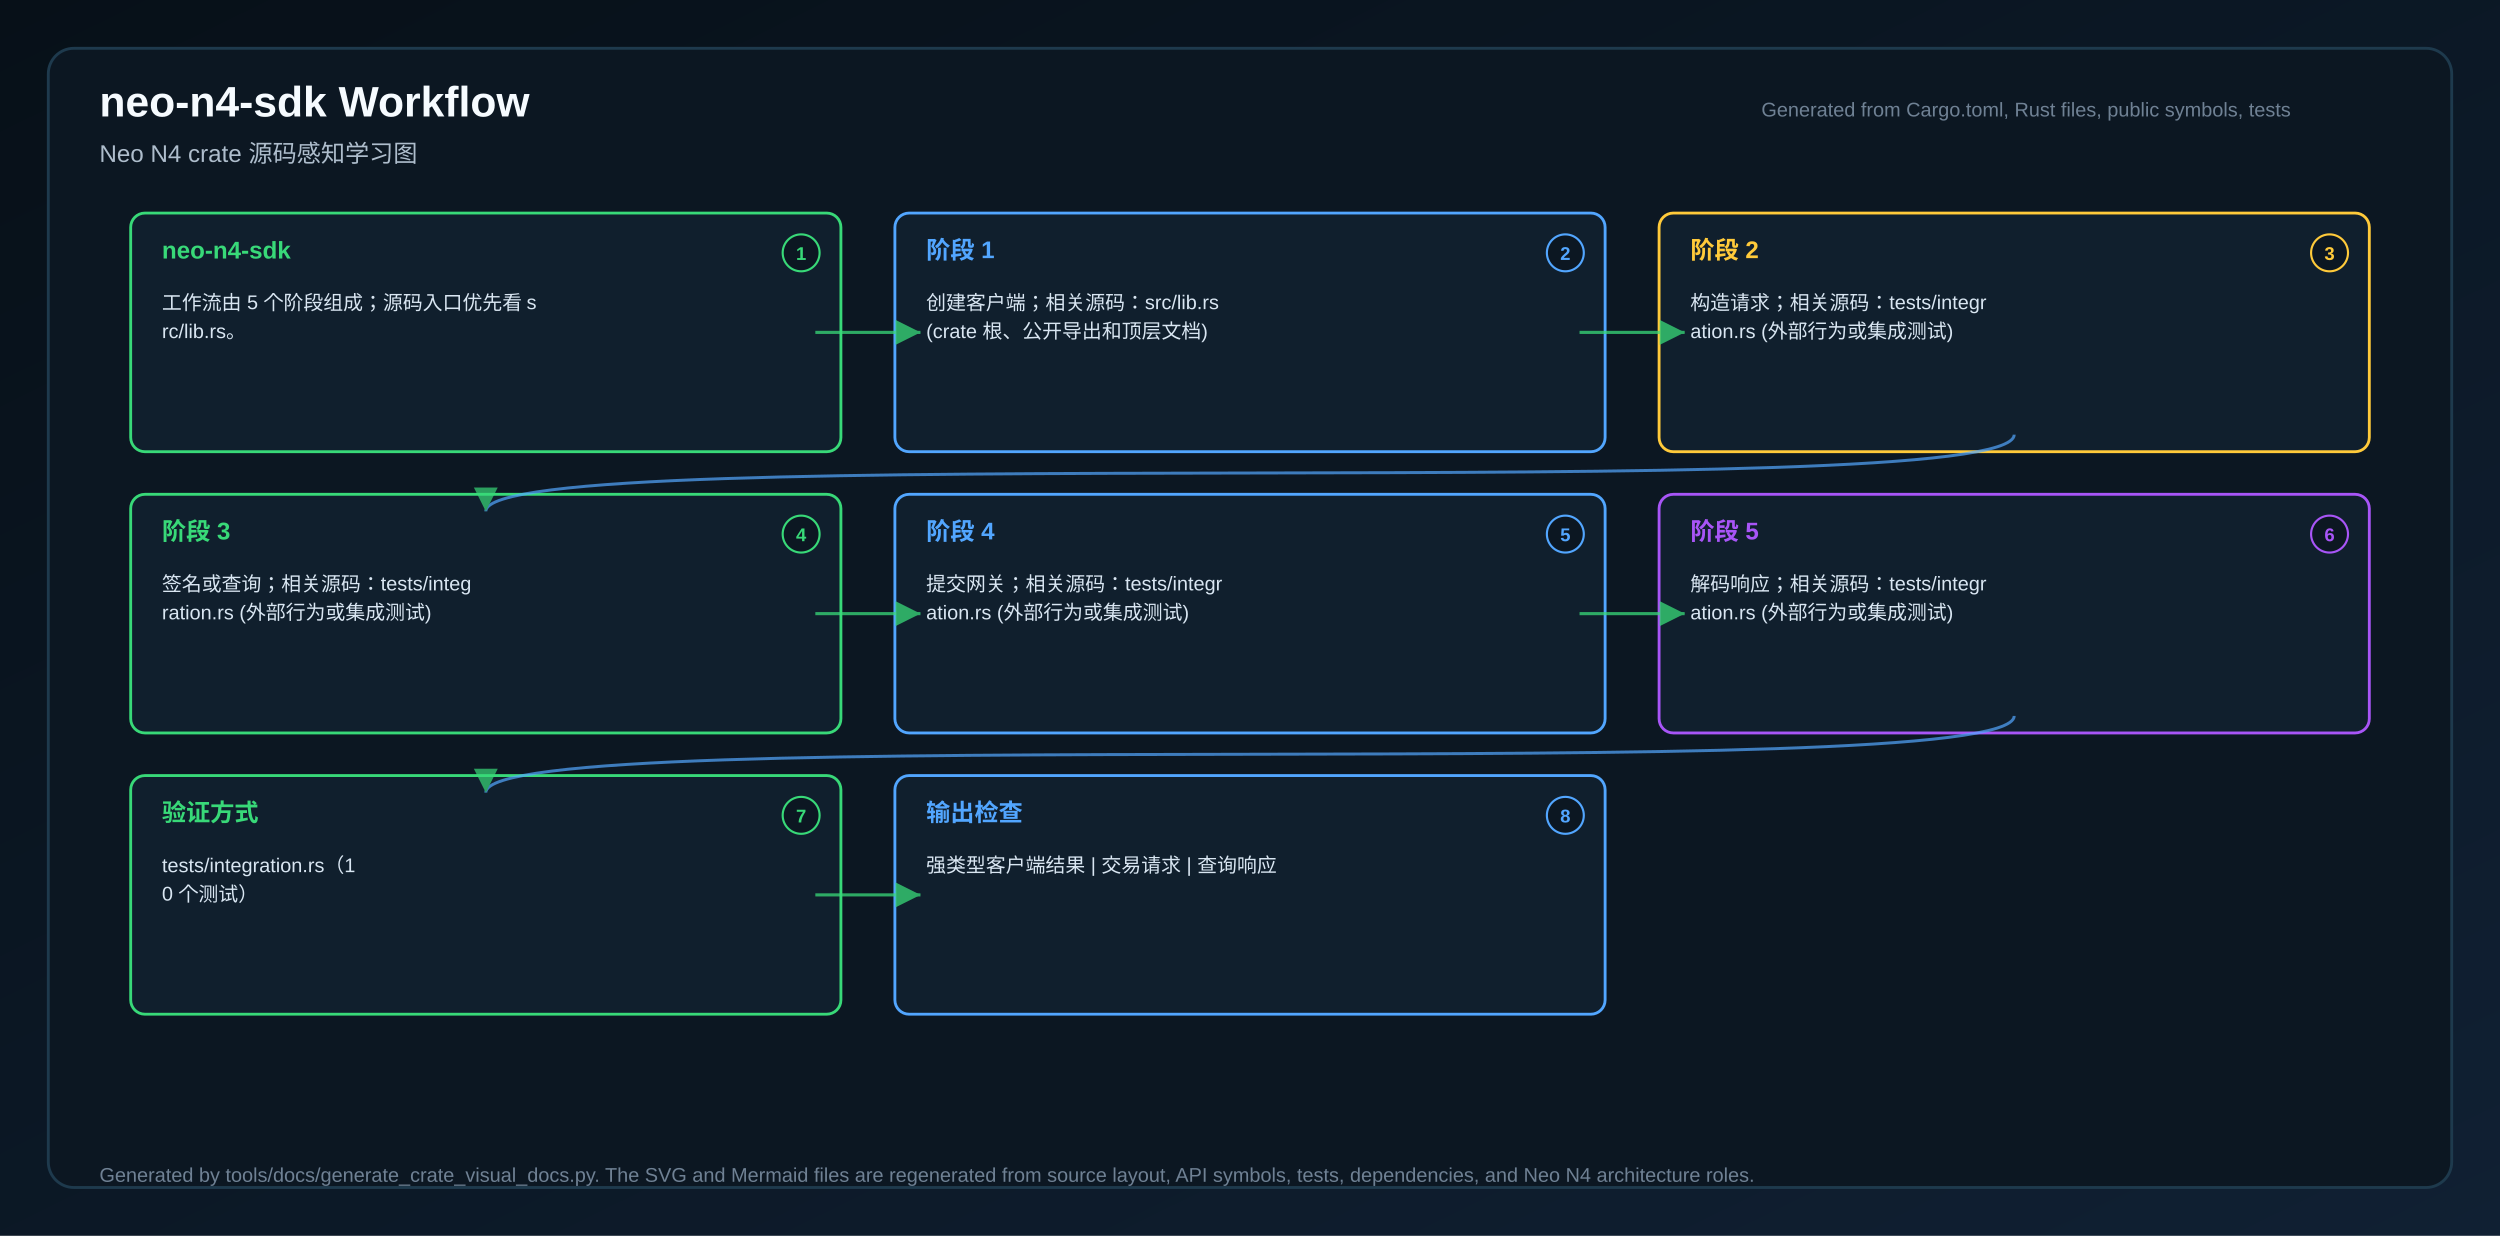
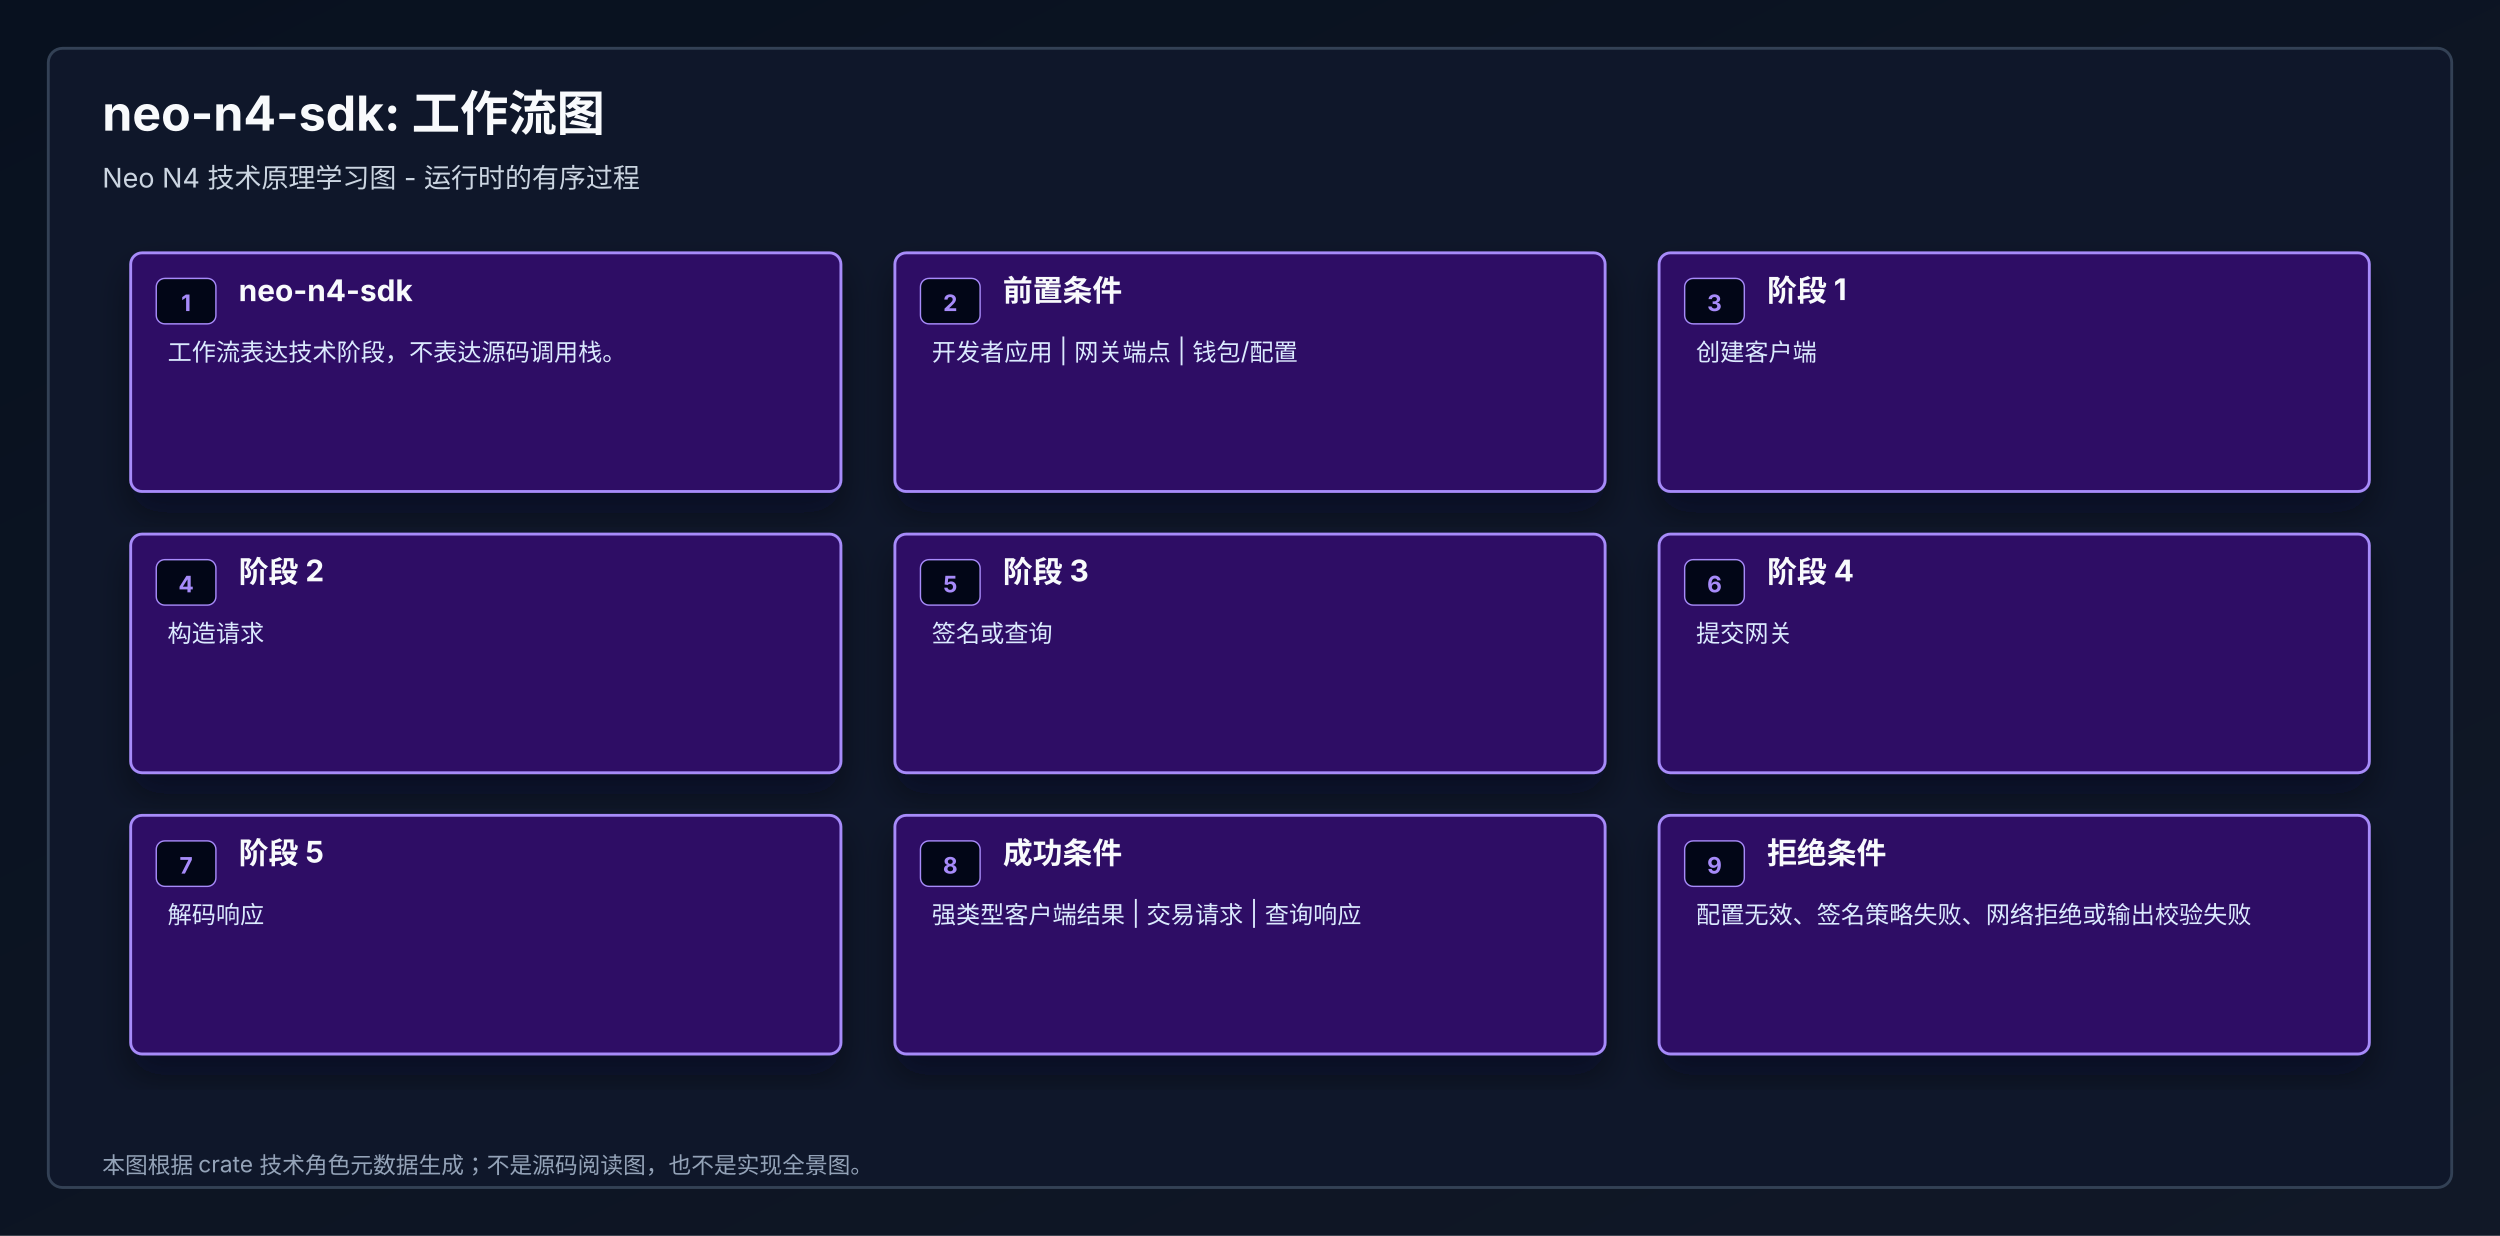
- <svg xmlns="http://www.w3.org/2000/svg" width="1760" height="870" viewBox="0 0 1760 870" role="img" aria-label="neo-n4-sdk Workflow">
+ <svg xmlns="http://www.w3.org/2000/svg" width="1760" height="870" viewBox="0 0 1760 870" role="img" aria-label="neo-n4-sdk 工作流图">
  <defs>
-     <linearGradient id="bg" x1="0" x2="1" y1="0" y2="1">
-       <stop offset="0" stop-color="#071018" />
-       <stop offset="1" stop-color="#102033" />
+     <linearGradient id="bg" x1="0" y1="0" x2="1" y2="1">
+       <stop offset="0%" stop-color="#08111f" />
+       <stop offset="100%" stop-color="#111827" />
    </linearGradient>
-     <marker id="arrow" markerWidth="12" markerHeight="12" refX="10" refY="6" orient="auto">
-       <path d="M2,2 L10,6 L2,10 Z" fill="#38d978" />
-     </marker>
+     <filter id="shadow" x="-15%" y="-15%" width="130%" height="130%">
+       <feDropShadow dx="0" dy="14" stdDeviation="12" flood-color="#020617" flood-opacity="0.42" />
+     </filter>
  </defs>
-   <rect x="0" y="0" width="1760" height="870" fill="url(#bg)" />
-   <rect x="34" y="34" width="1692" height="802" rx="18" fill="#0c1722" stroke="#1e3a4d" stroke-width="2" />
-   <text x="70" y="82" fill="#f6fbff" font-size="30" font-family="Segoe UI, Arial, sans-serif" font-weight="700">neo-n4-sdk Workflow</text>
-   <text x="70" y="114" fill="#aebdcc" font-size="17" font-family="Segoe UI, Arial, sans-serif">Neo N4 crate 源码感知学习图</text>
-   <text x="1240" y="82" fill="#6f8194" font-size="14" font-family="Segoe UI, Arial, sans-serif">Generated from Cargo.toml, Rust files, public symbols, tests</text>
-   <rect x="92" y="150" width="500" height="168" rx="10" fill="#101f2d" stroke="#38d978" stroke-width="2" />
-   <circle cx="564" cy="178" r="13" fill="#0c1722" stroke="#38d978" stroke-width="1.5" />
-   <text x="564" y="183" text-anchor="middle" fill="#38d978" font-size="13" font-family="Segoe UI, Arial, sans-serif" font-weight="700">1</text>
-   <text x="114" y="182" fill="#38d978" font-size="17" font-family="Segoe UI, Arial, sans-serif" font-weight="700">neo-n4-sdk</text>
-   <text x="114" y="218" fill="#d9e6f2" font-size="14" font-family="Segoe UI, Arial, sans-serif">工作流由 5 个阶段组成；源码入口优先看 s</text>
-   <text x="114" y="238" fill="#d9e6f2" font-size="14" font-family="Segoe UI, Arial, sans-serif">rc/lib.rs。</text>
-   <rect x="630" y="150" width="500" height="168" rx="10" fill="#101f2d" stroke="#52a6ff" stroke-width="2" />
-   <circle cx="1102" cy="178" r="13" fill="#0c1722" stroke="#52a6ff" stroke-width="1.5" />
-   <text x="1102" y="183" text-anchor="middle" fill="#52a6ff" font-size="13" font-family="Segoe UI, Arial, sans-serif" font-weight="700">2</text>
-   <text x="652" y="182" fill="#52a6ff" font-size="17" font-family="Segoe UI, Arial, sans-serif" font-weight="700">阶段 1</text>
-   <text x="652" y="218" fill="#d9e6f2" font-size="14" font-family="Segoe UI, Arial, sans-serif">创建客户端；相关源码：src/lib.rs </text>
-   <text x="652" y="238" fill="#d9e6f2" font-size="14" font-family="Segoe UI, Arial, sans-serif">(crate 根、公开导出和顶层文档)</text>
-   <rect x="1168" y="150" width="500" height="168" rx="10" fill="#101f2d" stroke="#ffca3a" stroke-width="2" />
-   <circle cx="1640" cy="178" r="13" fill="#0c1722" stroke="#ffca3a" stroke-width="1.5" />
-   <text x="1640" y="183" text-anchor="middle" fill="#ffca3a" font-size="13" font-family="Segoe UI, Arial, sans-serif" font-weight="700">3</text>
-   <text x="1190" y="182" fill="#ffca3a" font-size="17" font-family="Segoe UI, Arial, sans-serif" font-weight="700">阶段 2</text>
-   <text x="1190" y="218" fill="#d9e6f2" font-size="14" font-family="Segoe UI, Arial, sans-serif">构造请求；相关源码：tests/integr</text>
-   <text x="1190" y="238" fill="#d9e6f2" font-size="14" font-family="Segoe UI, Arial, sans-serif">ation.rs (外部行为或集成测试)</text>
-   <rect x="92" y="348" width="500" height="168" rx="10" fill="#101f2d" stroke="#38d978" stroke-width="2" />
-   <circle cx="564" cy="376" r="13" fill="#0c1722" stroke="#38d978" stroke-width="1.5" />
-   <text x="564" y="381" text-anchor="middle" fill="#38d978" font-size="13" font-family="Segoe UI, Arial, sans-serif" font-weight="700">4</text>
-   <text x="114" y="380" fill="#38d978" font-size="17" font-family="Segoe UI, Arial, sans-serif" font-weight="700">阶段 3</text>
-   <text x="114" y="416" fill="#d9e6f2" font-size="14" font-family="Segoe UI, Arial, sans-serif">签名或查询；相关源码：tests/integ</text>
-   <text x="114" y="436" fill="#d9e6f2" font-size="14" font-family="Segoe UI, Arial, sans-serif">ration.rs (外部行为或集成测试)</text>
-   <rect x="630" y="348" width="500" height="168" rx="10" fill="#101f2d" stroke="#52a6ff" stroke-width="2" />
-   <circle cx="1102" cy="376" r="13" fill="#0c1722" stroke="#52a6ff" stroke-width="1.5" />
-   <text x="1102" y="381" text-anchor="middle" fill="#52a6ff" font-size="13" font-family="Segoe UI, Arial, sans-serif" font-weight="700">5</text>
-   <text x="652" y="380" fill="#52a6ff" font-size="17" font-family="Segoe UI, Arial, sans-serif" font-weight="700">阶段 4</text>
-   <text x="652" y="416" fill="#d9e6f2" font-size="14" font-family="Segoe UI, Arial, sans-serif">提交网关；相关源码：tests/integr</text>
-   <text x="652" y="436" fill="#d9e6f2" font-size="14" font-family="Segoe UI, Arial, sans-serif">ation.rs (外部行为或集成测试)</text>
-   <rect x="1168" y="348" width="500" height="168" rx="10" fill="#101f2d" stroke="#a855f7" stroke-width="2" />
-   <circle cx="1640" cy="376" r="13" fill="#0c1722" stroke="#a855f7" stroke-width="1.5" />
-   <text x="1640" y="381" text-anchor="middle" fill="#a855f7" font-size="13" font-family="Segoe UI, Arial, sans-serif" font-weight="700">6</text>
-   <text x="1190" y="380" fill="#a855f7" font-size="17" font-family="Segoe UI, Arial, sans-serif" font-weight="700">阶段 5</text>
-   <text x="1190" y="416" fill="#d9e6f2" font-size="14" font-family="Segoe UI, Arial, sans-serif">解码响应；相关源码：tests/integr</text>
-   <text x="1190" y="436" fill="#d9e6f2" font-size="14" font-family="Segoe UI, Arial, sans-serif">ation.rs (外部行为或集成测试)</text>
-   <rect x="92" y="546" width="500" height="168" rx="10" fill="#101f2d" stroke="#38d978" stroke-width="2" />
-   <circle cx="564" cy="574" r="13" fill="#0c1722" stroke="#38d978" stroke-width="1.5" />
-   <text x="564" y="579" text-anchor="middle" fill="#38d978" font-size="13" font-family="Segoe UI, Arial, sans-serif" font-weight="700">7</text>
-   <text x="114" y="578" fill="#38d978" font-size="17" font-family="Segoe UI, Arial, sans-serif" font-weight="700">验证方式</text>
-   <text x="114" y="614" fill="#d9e6f2" font-size="14" font-family="Segoe UI, Arial, sans-serif">tests/integration.rs（1</text>
-   <text x="114" y="634" fill="#d9e6f2" font-size="14" font-family="Segoe UI, Arial, sans-serif">0 个测试）</text>
-   <rect x="630" y="546" width="500" height="168" rx="10" fill="#101f2d" stroke="#52a6ff" stroke-width="2" />
-   <circle cx="1102" cy="574" r="13" fill="#0c1722" stroke="#52a6ff" stroke-width="1.5" />
-   <text x="1102" y="579" text-anchor="middle" fill="#52a6ff" font-size="13" font-family="Segoe UI, Arial, sans-serif" font-weight="700">8</text>
-   <text x="652" y="578" fill="#52a6ff" font-size="17" font-family="Segoe UI, Arial, sans-serif" font-weight="700">输出检查</text>
-   <text x="652" y="614" fill="#d9e6f2" font-size="14" font-family="Segoe UI, Arial, sans-serif">强类型客户端结果 | 交易请求 | 查询响应</text>
-   <line x1="574" y1="234" x2="648" y2="234" stroke="#38d978" stroke-width="2.2" marker-end="url(#arrow)" opacity="0.75" />
-   <line x1="1112" y1="234" x2="1186" y2="234" stroke="#38d978" stroke-width="2.2" marker-end="url(#arrow)" opacity="0.75" />
-   <line x1="574" y1="432" x2="648" y2="432" stroke="#38d978" stroke-width="2.2" marker-end="url(#arrow)" opacity="0.75" />
-   <line x1="1112" y1="432" x2="1186" y2="432" stroke="#38d978" stroke-width="2.2" marker-end="url(#arrow)" opacity="0.75" />
-   <line x1="574" y1="630" x2="648" y2="630" stroke="#38d978" stroke-width="2.2" marker-end="url(#arrow)" opacity="0.75" />
-   <path d="M1418 306 C1418 358, 342 308, 342 360" stroke="#52a6ff" stroke-width="2.1" fill="none" marker-end="url(#arrow)" opacity="0.7" />
-   <path d="M1418 504 C1418 556, 342 506, 342 558" stroke="#52a6ff" stroke-width="2.1" fill="none" marker-end="url(#arrow)" opacity="0.7" />
-   <text x="70" y="832" fill="#6f8194" font-size="14" font-family="Segoe UI, Arial, sans-serif">Generated by tools/docs/generate_crate_visual_docs.py. The SVG and Mermaid files are regenerated from source layout, API symbols, tests, dependencies, and Neo N4 architecture roles.</text>
+   <rect width="1760" height="100%" fill="url(#bg)" />
+   <rect x="34" y="34" width="1692" height="802" rx="10" fill="#0f172a" stroke="#334155" stroke-width="2" />
+   <text x="72" y="92" fill="#f8fafc" font-family="Inter,Segoe UI,Arial,sans-serif" font-size="34" font-weight="700">neo-n4-sdk: 工作流图</text>
+   <text x="72" y="132" fill="#cbd5e1" font-family="Inter,Segoe UI,Arial,sans-serif" font-size="19">Neo N4 技术原理学习图 - 运行时的有序过程</text>
+   <rect x="92" y="178" width="500" height="168" rx="8" fill="#2e1065" stroke="#a78bfa" stroke-width="2" filter="url(#shadow)" />
+   <rect x="110" y="196" width="42" height="32" rx="6" fill="#020617" stroke="#a78bfa" stroke-width="1" />
+   <text x="131" y="219" text-anchor="middle" fill="#a78bfa" font-family="Inter,Segoe UI,Arial,sans-serif" font-size="16" font-weight="700">1</text>
+   <text x="168" y="212" fill="#f8fafc" font-family="Inter,Segoe UI,Arial,sans-serif" font-size="21" font-weight="700">neo-n4-sdk</text>
+   <text x="118" y="254" fill="#dbeafe" font-family="Inter,Segoe UI,Arial,sans-serif" font-size="17">工作流表达技术阶段，不表达源码调用栈。</text>
+   <rect x="630" y="178" width="500" height="168" rx="8" fill="#2e1065" stroke="#a78bfa" stroke-width="2" filter="url(#shadow)" />
+   <rect x="648" y="196" width="42" height="32" rx="6" fill="#020617" stroke="#a78bfa" stroke-width="1" />
+   <text x="669" y="219" text-anchor="middle" fill="#a78bfa" font-family="Inter,Segoe UI,Arial,sans-serif" font-size="16" font-weight="700">2</text>
+   <text x="706" y="212" fill="#f8fafc" font-family="Inter,Segoe UI,Arial,sans-serif" font-size="21" font-weight="700">前置条件</text>
+   <text x="656" y="254" fill="#dbeafe" font-family="Inter,Segoe UI,Arial,sans-serif" font-size="17">开发者应用 | 网关端点 | 钱包/配置</text>
+   <rect x="1168" y="178" width="500" height="168" rx="8" fill="#2e1065" stroke="#a78bfa" stroke-width="2" filter="url(#shadow)" />
+   <rect x="1186" y="196" width="42" height="32" rx="6" fill="#020617" stroke="#a78bfa" stroke-width="1" />
+   <text x="1207" y="219" text-anchor="middle" fill="#a78bfa" font-family="Inter,Segoe UI,Arial,sans-serif" font-size="16" font-weight="700">3</text>
+   <text x="1244" y="212" fill="#f8fafc" font-family="Inter,Segoe UI,Arial,sans-serif" font-size="21" font-weight="700">阶段 1</text>
+   <text x="1194" y="254" fill="#dbeafe" font-family="Inter,Segoe UI,Arial,sans-serif" font-size="17">创建客户端</text>
+   <rect x="92" y="376" width="500" height="168" rx="8" fill="#2e1065" stroke="#a78bfa" stroke-width="2" filter="url(#shadow)" />
+   <rect x="110" y="394" width="42" height="32" rx="6" fill="#020617" stroke="#a78bfa" stroke-width="1" />
+   <text x="131" y="417" text-anchor="middle" fill="#a78bfa" font-family="Inter,Segoe UI,Arial,sans-serif" font-size="16" font-weight="700">4</text>
+   <text x="168" y="410" fill="#f8fafc" font-family="Inter,Segoe UI,Arial,sans-serif" font-size="21" font-weight="700">阶段 2</text>
+   <text x="118" y="452" fill="#dbeafe" font-family="Inter,Segoe UI,Arial,sans-serif" font-size="17">构造请求</text>
+   <rect x="630" y="376" width="500" height="168" rx="8" fill="#2e1065" stroke="#a78bfa" stroke-width="2" filter="url(#shadow)" />
+   <rect x="648" y="394" width="42" height="32" rx="6" fill="#020617" stroke="#a78bfa" stroke-width="1" />
+   <text x="669" y="417" text-anchor="middle" fill="#a78bfa" font-family="Inter,Segoe UI,Arial,sans-serif" font-size="16" font-weight="700">5</text>
+   <text x="706" y="410" fill="#f8fafc" font-family="Inter,Segoe UI,Arial,sans-serif" font-size="21" font-weight="700">阶段 3</text>
+   <text x="656" y="452" fill="#dbeafe" font-family="Inter,Segoe UI,Arial,sans-serif" font-size="17">签名或查询</text>
+   <rect x="1168" y="376" width="500" height="168" rx="8" fill="#2e1065" stroke="#a78bfa" stroke-width="2" filter="url(#shadow)" />
+   <rect x="1186" y="394" width="42" height="32" rx="6" fill="#020617" stroke="#a78bfa" stroke-width="1" />
+   <text x="1207" y="417" text-anchor="middle" fill="#a78bfa" font-family="Inter,Segoe UI,Arial,sans-serif" font-size="16" font-weight="700">6</text>
+   <text x="1244" y="410" fill="#f8fafc" font-family="Inter,Segoe UI,Arial,sans-serif" font-size="21" font-weight="700">阶段 4</text>
+   <text x="1194" y="452" fill="#dbeafe" font-family="Inter,Segoe UI,Arial,sans-serif" font-size="17">提交网关</text>
+   <rect x="92" y="574" width="500" height="168" rx="8" fill="#2e1065" stroke="#a78bfa" stroke-width="2" filter="url(#shadow)" />
+   <rect x="110" y="592" width="42" height="32" rx="6" fill="#020617" stroke="#a78bfa" stroke-width="1" />
+   <text x="131" y="615" text-anchor="middle" fill="#a78bfa" font-family="Inter,Segoe UI,Arial,sans-serif" font-size="16" font-weight="700">7</text>
+   <text x="168" y="608" fill="#f8fafc" font-family="Inter,Segoe UI,Arial,sans-serif" font-size="21" font-weight="700">阶段 5</text>
+   <text x="118" y="650" fill="#dbeafe" font-family="Inter,Segoe UI,Arial,sans-serif" font-size="17">解码响应</text>
+   <rect x="630" y="574" width="500" height="168" rx="8" fill="#2e1065" stroke="#a78bfa" stroke-width="2" filter="url(#shadow)" />
+   <rect x="648" y="592" width="42" height="32" rx="6" fill="#020617" stroke="#a78bfa" stroke-width="1" />
+   <text x="669" y="615" text-anchor="middle" fill="#a78bfa" font-family="Inter,Segoe UI,Arial,sans-serif" font-size="16" font-weight="700">8</text>
+   <text x="706" y="608" fill="#f8fafc" font-family="Inter,Segoe UI,Arial,sans-serif" font-size="21" font-weight="700">成功条件</text>
+   <text x="656" y="650" fill="#dbeafe" font-family="Inter,Segoe UI,Arial,sans-serif" font-size="17">强类型客户端结果 | 交易请求 | 查询响应</text>
+   <rect x="1168" y="574" width="500" height="168" rx="8" fill="#2e1065" stroke="#a78bfa" stroke-width="2" filter="url(#shadow)" />
+   <rect x="1186" y="592" width="42" height="32" rx="6" fill="#020617" stroke="#a78bfa" stroke-width="1" />
+   <text x="1207" y="615" text-anchor="middle" fill="#a78bfa" font-family="Inter,Segoe UI,Arial,sans-serif" font-size="16" font-weight="700">9</text>
+   <text x="1244" y="608" fill="#f8fafc" font-family="Inter,Segoe UI,Arial,sans-serif" font-size="21" font-weight="700">拒绝条件</text>
+   <text x="1194" y="650" fill="#dbeafe" font-family="Inter,Segoe UI,Arial,sans-serif" font-size="17">配置无效、签名策略失败、网络拒绝或输出校验失败</text>
+   <text x="72" y="826" fill="#94a3b8" font-family="Inter,Segoe UI,Arial,sans-serif" font-size="16">本图根据 crate 技术角色元数据生成；不是源码阅读图，也不是实现全景图。</text>
</svg>
